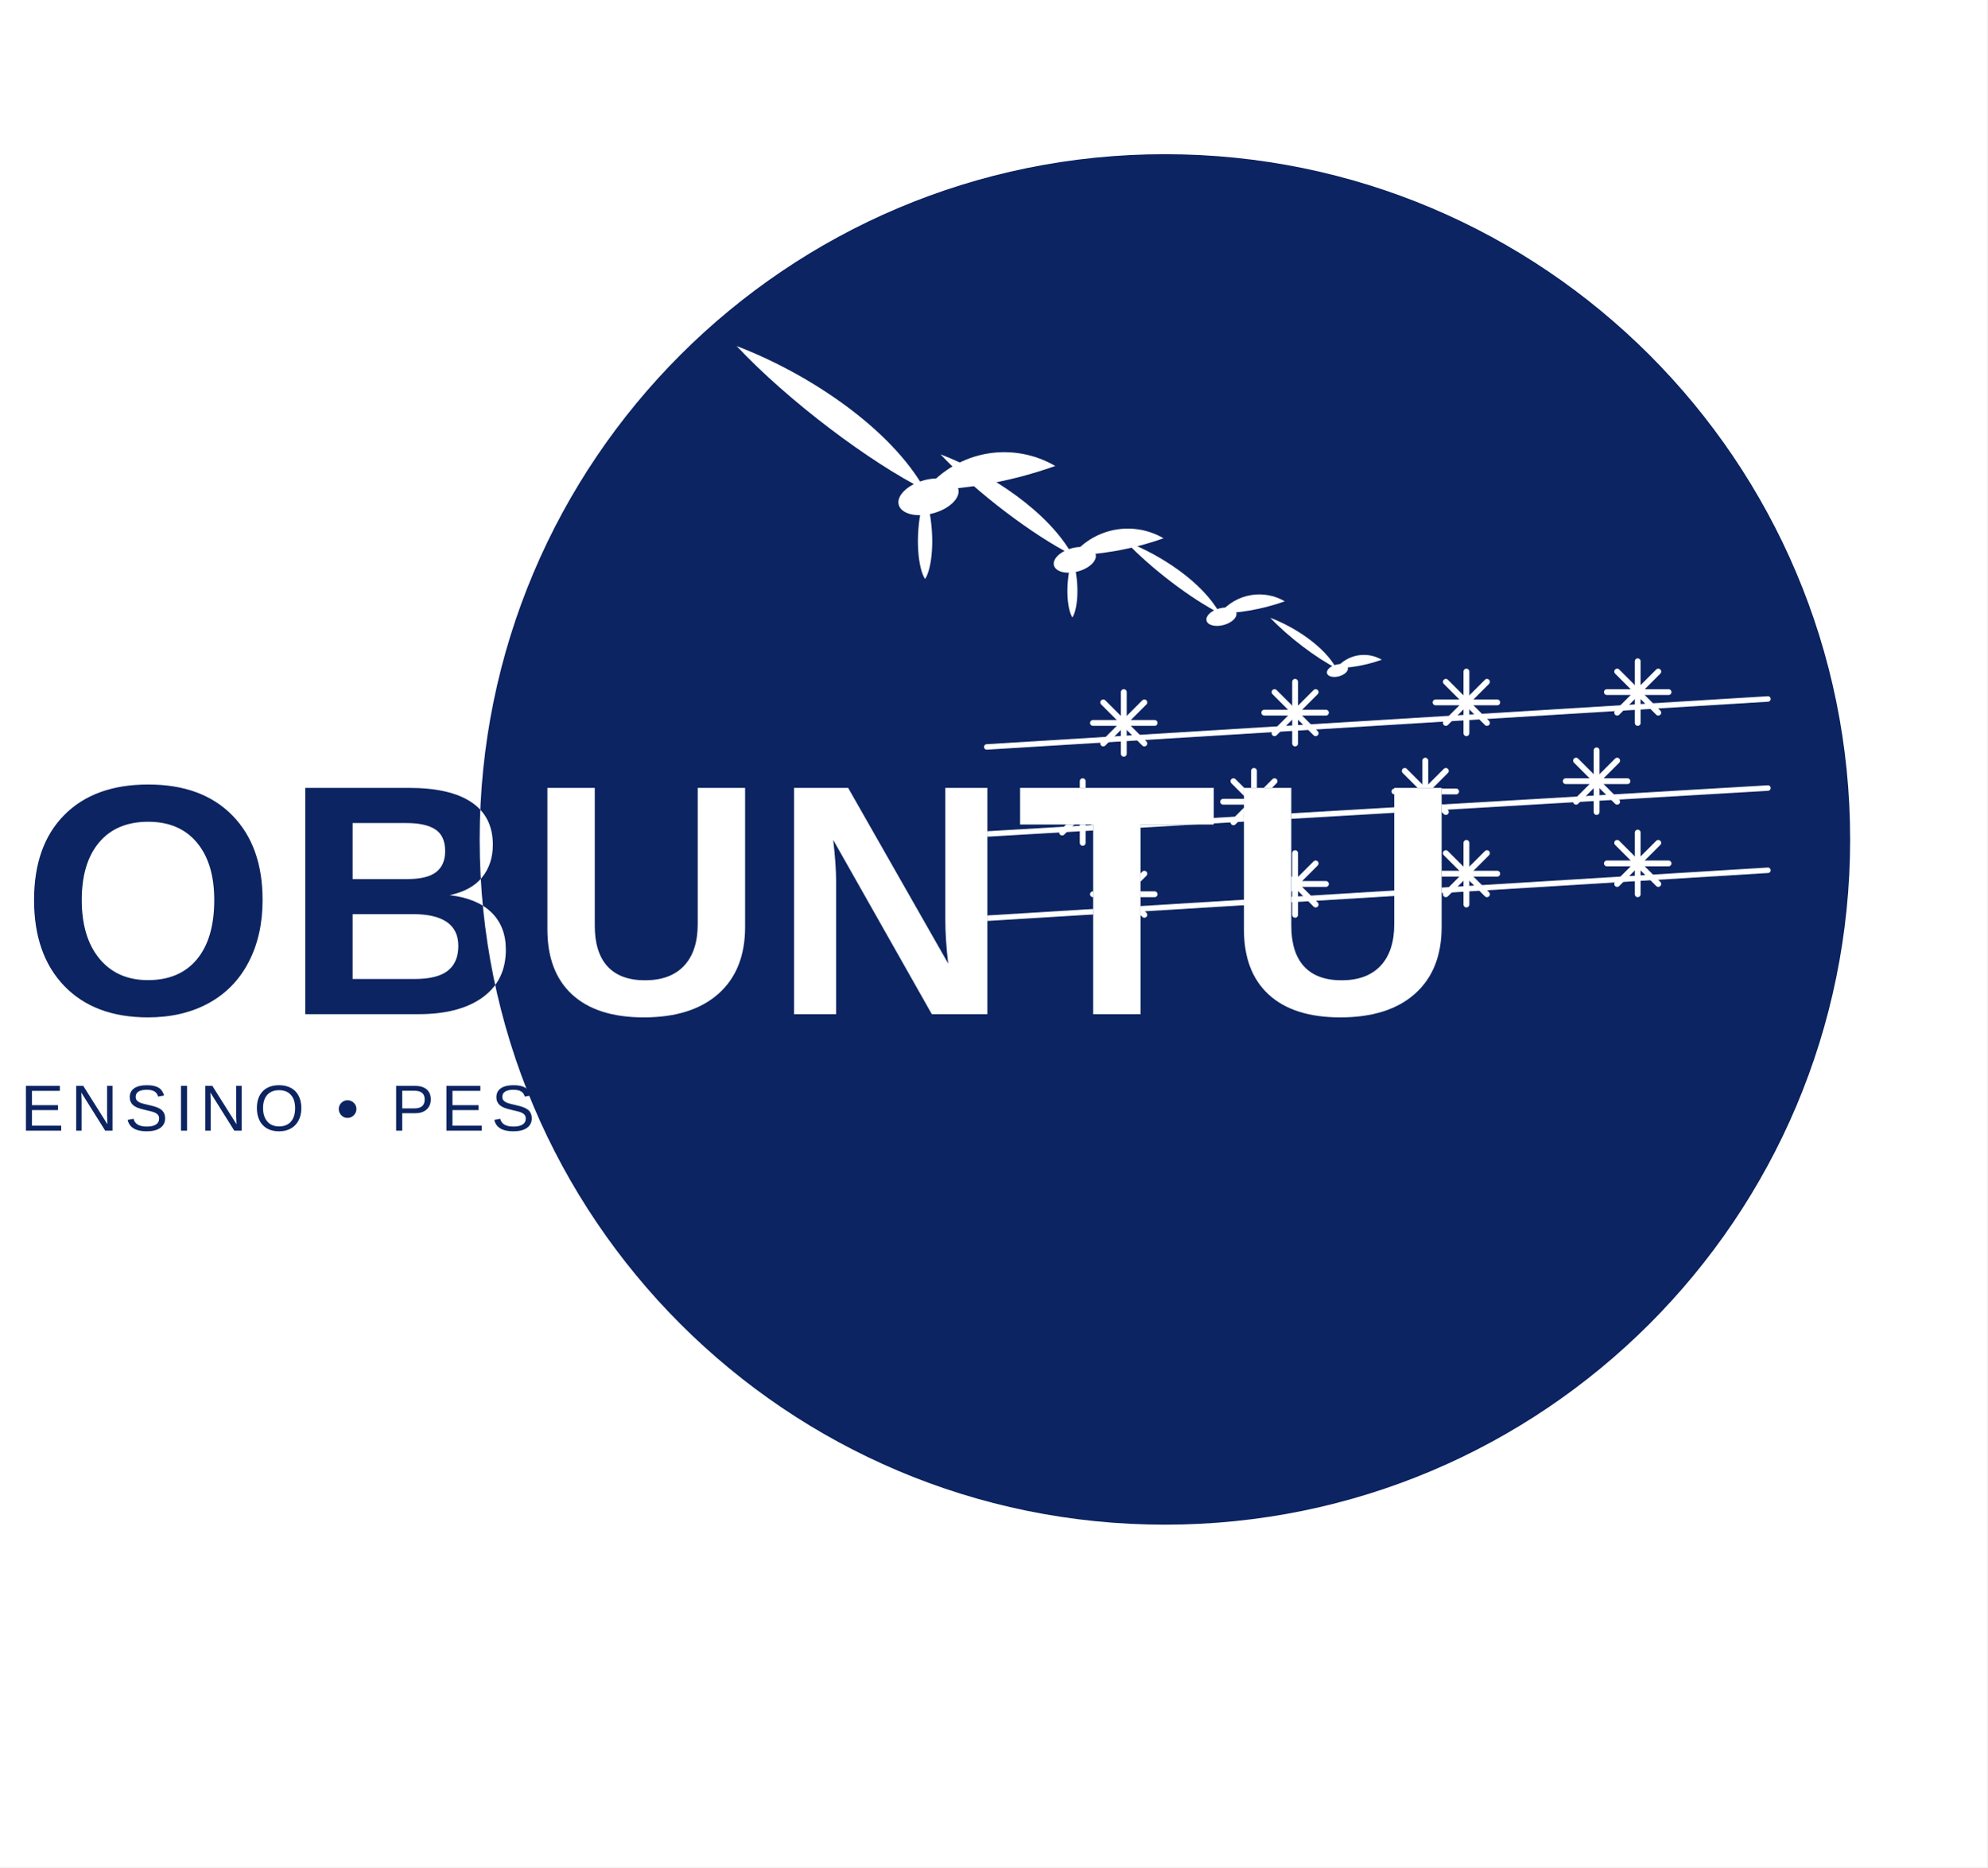
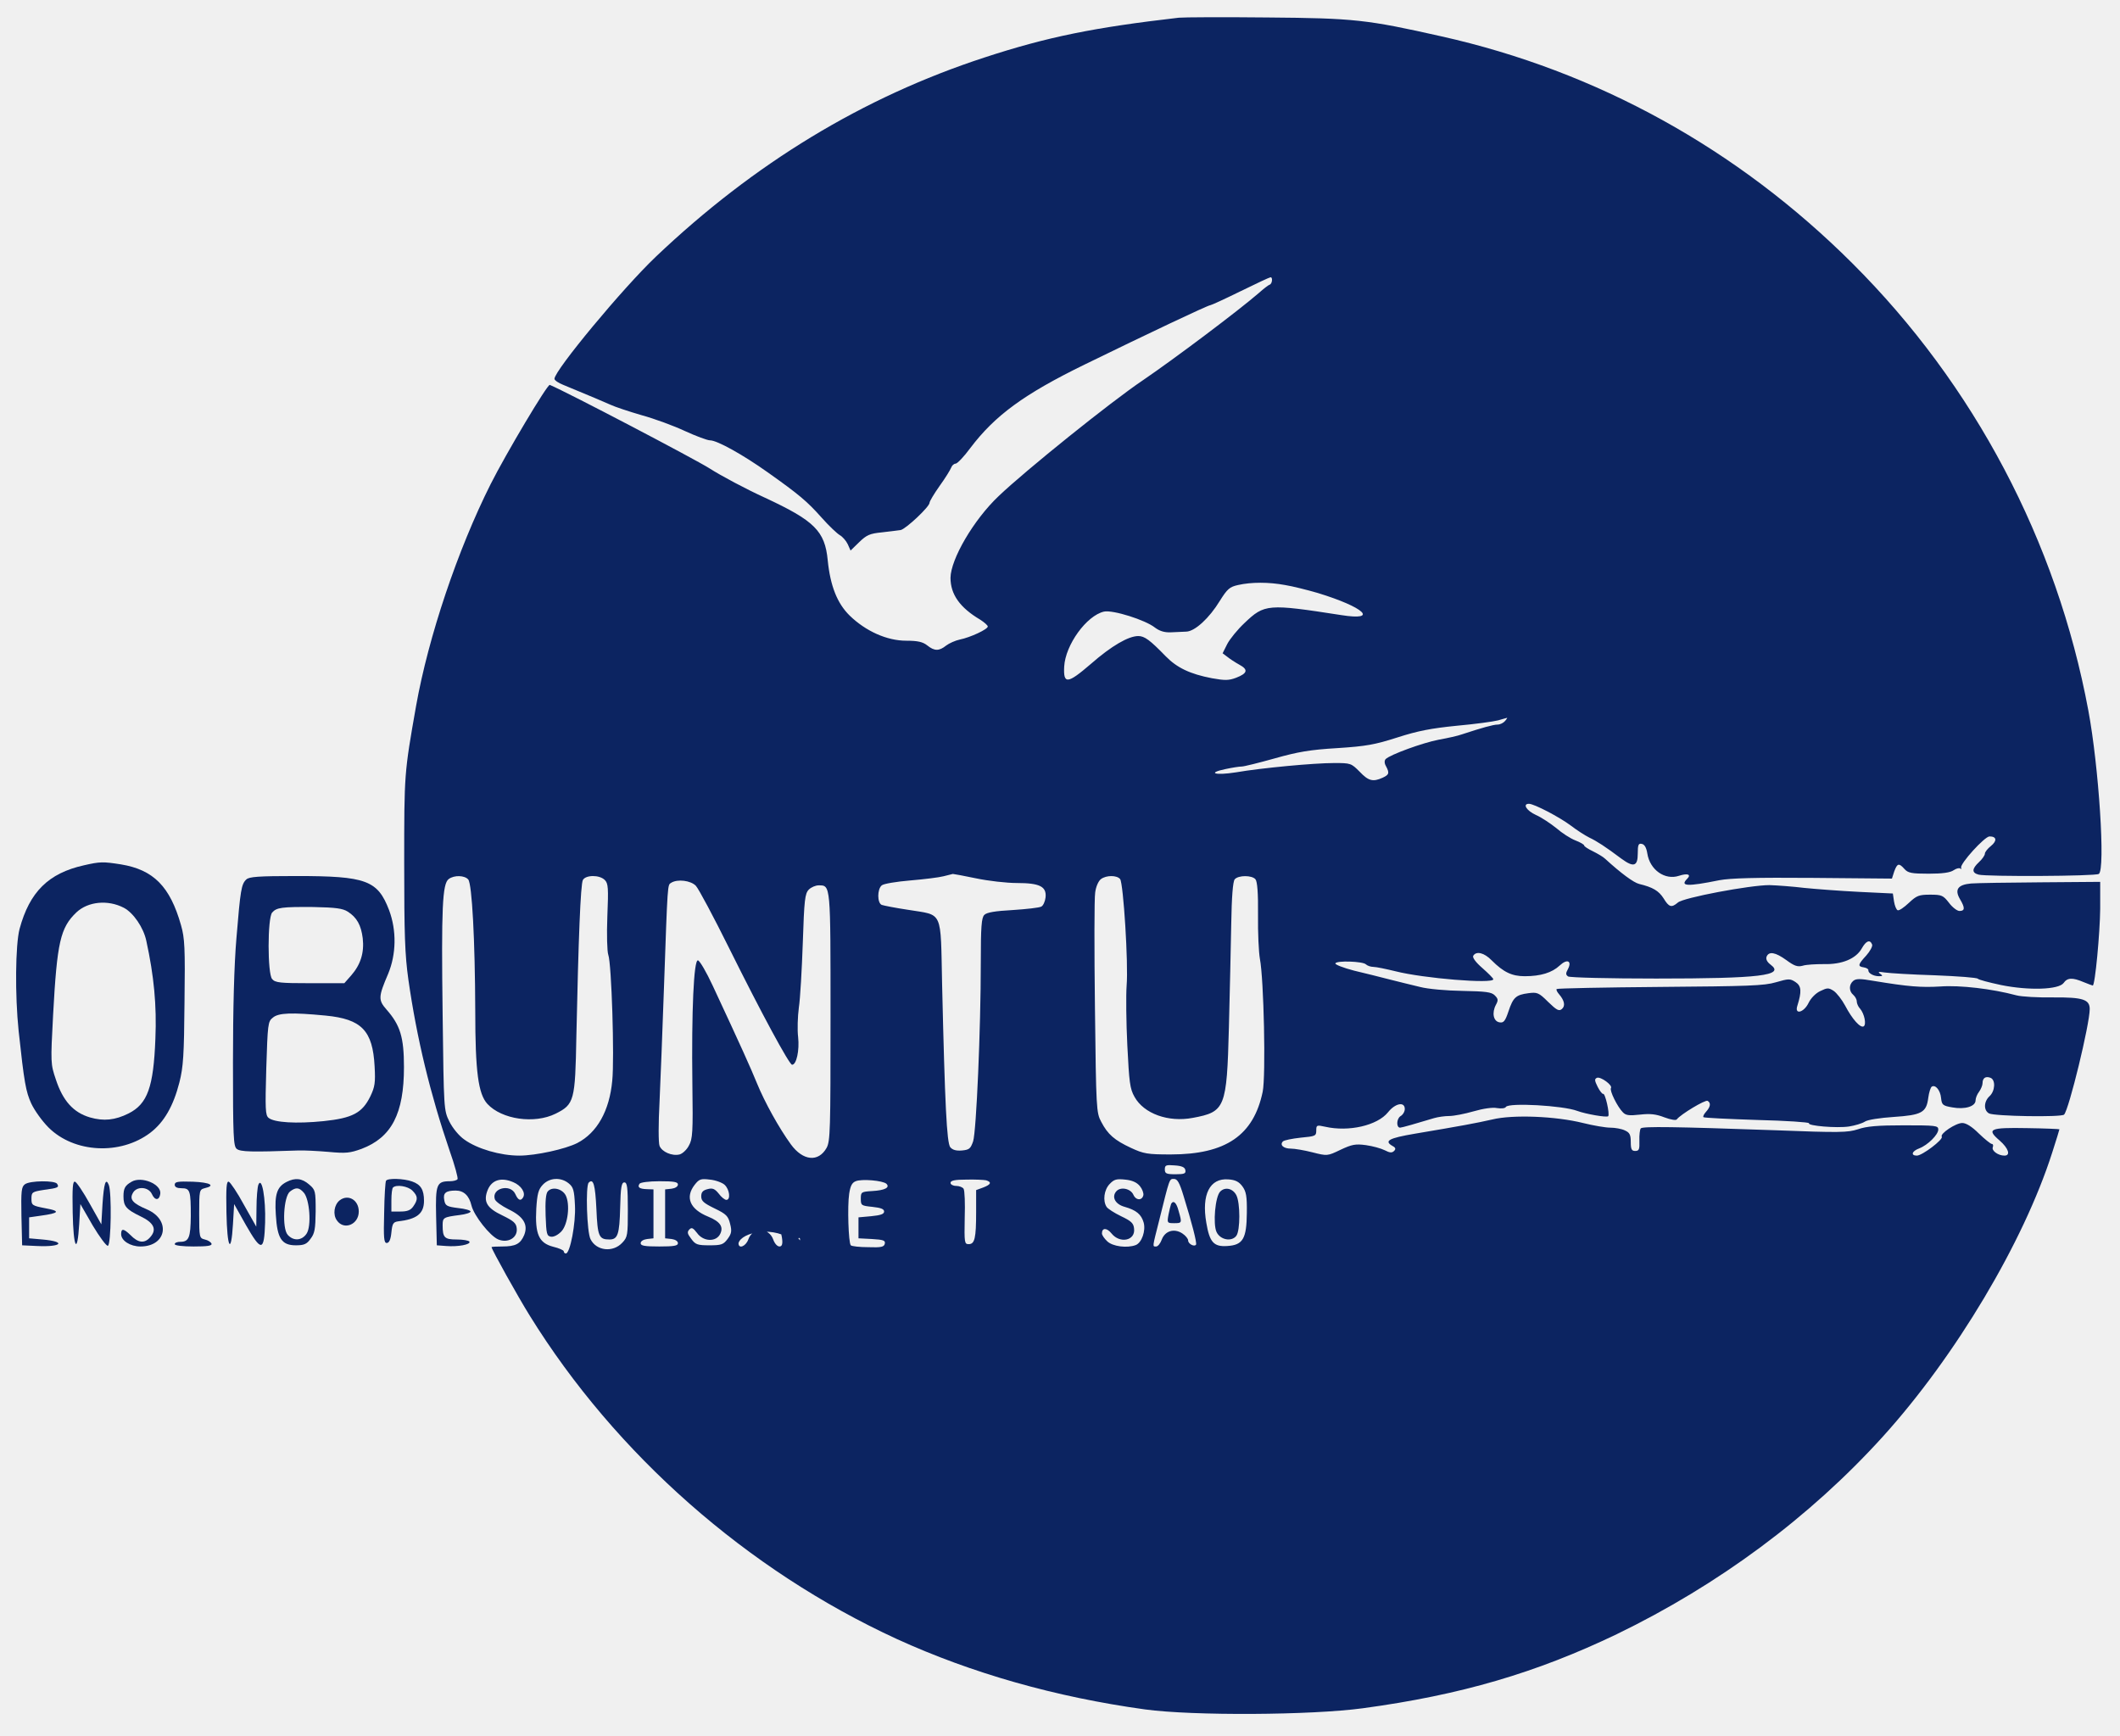
- <svg xmlns="http://www.w3.org/2000/svg" viewBox="0 0 580 545" fill="none">
-   <defs>
-     <clipPath id="cc">
-       <circle cx="340" cy="245" r="200" />
-     </clipPath>
-   </defs>
-   <rect width="580" height="545" fill="white" />
-   <circle cx="340" cy="245" r="200" fill="#0c2461" />
-   <g fill="white">
-     <g transform="translate(270,143)">
-       <path d="M0,0 C-10,-18 -34,-34 -55,-42 C-40,-26 -16,-8 0,0 Z" />
-       <path d="M0,0 C10,-12 26,-14 38,-7 C24,-2 10,0 0,0 Z" />
-       <ellipse cx="1" cy="2" rx="9" ry="5" transform="rotate(-15 1 2)" />
-       <path d="M-1,5 C-3,14 -2,23 0,26 C2,23 3,14 1,5 Z" />
-     </g>
-     <g transform="translate(313,162) scale(0.70)">
-       <path d="M0,0 C-10,-18 -34,-34 -55,-42 C-40,-26 -16,-8 0,0 Z" />
-       <path d="M0,0 C10,-12 26,-14 38,-7 C24,-2 10,0 0,0 Z" />
-       <ellipse cx="1" cy="2" rx="9" ry="5" transform="rotate(-15 1 2)" />
-       <path d="M-1,5 C-3,14 -2,23 0,26 C2,23 3,14 1,5 Z" />
-     </g>
-     <g transform="translate(356,179) scale(0.50)">
-       <path d="M0,0 C-10,-18 -34,-34 -55,-42 C-40,-26 -16,-8 0,0 Z" />
-       <path d="M0,0 C10,-12 26,-14 38,-7 C24,-2 10,0 0,0 Z" />
-       <ellipse cx="1" cy="2" rx="9" ry="5" transform="rotate(-15 1 2)" />
-     </g>
-     <g transform="translate(390,195) scale(0.35)">
-       <path d="M0,0 C-10,-18 -34,-34 -55,-42 C-40,-26 -16,-8 0,0 Z" />
-       <path d="M0,0 C10,-12 26,-14 38,-7 C24,-2 10,0 0,0 Z" />
-       <ellipse cx="1" cy="2" rx="9" ry="5" transform="rotate(-15 1 2)" />
-     </g>
+ <svg xmlns="http://www.w3.org/2000/svg" version="1.0" width="910" height="745" viewBox="18 92 910 745" preserveAspectRatio="xMidYMid meet">
+   <g transform="translate(0,900) scale(0.1,-0.1)" fill="#0c2461" stroke="none">
+     <path d="M5240 8004 c-364 -42 -563 -82 -835 -171 -520 -170 -987 -453 -1410 -855 -141 -134 -435 -488 -435 -524 0 -6 17 -18 38 -26 123 -51 171 -71 202 -85 19 -9 79 -29 134 -45 55 -15 139 -46 186 -68 48 -22 96 -40 108 -40 30 0 140 -61 247 -137 134 -95 170 -125 232 -195 31 -35 66 -68 78 -75 11 -6 27 -24 34 -39 l12 -27 37 36 c32 31 46 37 97 42 33 4 69 8 81 10 23 5 124 100 124 117 0 6 19 38 43 72 24 33 46 69 50 79 3 9 12 17 19 17 7 0 36 30 63 67 106 140 230 231 490 358 266 130 530 255 540 255 4 0 63 27 130 60 67 33 125 60 129 60 10 0 7 -28 -4 -32 -5 -1 -27 -18 -47 -36 -88 -76 -359 -280 -497 -374 -137 -92 -505 -388 -619 -497 -108 -102 -206 -271 -207 -351 0 -71 40 -128 128 -180 17 -11 32 -24 32 -29 0 -12 -75 -47 -120 -56 -19 -4 -46 -16 -59 -26 -30 -24 -50 -24 -81 1 -19 15 -41 20 -90 20 -83 0 -174 41 -243 108 -53 52 -83 127 -94 237 -12 126 -57 170 -270 269 -81 37 -188 94 -238 126 -65 41 -609 326 -685 358 -10 4 -188 -295 -254 -426 -142 -283 -267 -655 -320 -952 -51 -290 -51 -289 -51 -675 0 -305 3 -393 18 -500 36 -252 94 -491 177 -734 22 -62 37 -118 34 -122 -3 -5 -18 -9 -33 -9 -57 0 -62 -13 -59 -150 l3 -125 40 -3 c50 -4 107 6 100 19 -4 5 -28 9 -55 9 -52 0 -60 8 -60 61 0 33 3 35 73 44 26 3 47 10 47 15 0 5 -24 12 -54 15 -48 6 -55 10 -59 34 -6 30 6 41 49 41 35 0 58 -22 68 -65 11 -43 79 -130 115 -145 42 -17 84 8 79 48 -2 22 -14 32 -61 55 -68 32 -84 60 -63 111 18 42 58 54 109 32 34 -14 55 -46 42 -66 -10 -16 -21 -12 -33 15 -21 46 -103 25 -88 -22 3 -10 30 -29 58 -43 65 -31 86 -66 68 -111 -16 -38 -37 -49 -94 -49 -25 0 -46 -1 -46 -3 0 -9 114 -214 164 -294 369 -596 934 -1093 1576 -1388 322 -147 681 -249 1065 -302 205 -28 714 -25 935 5 421 57 744 152 1090 318 436 211 829 502 1143 849 311 344 603 833 726 1218 17 53 31 98 31 100 0 1 -63 4 -139 5 -161 3 -175 -4 -118 -53 38 -33 49 -65 21 -65 -27 0 -56 21 -50 36 3 8 1 14 -4 14 -5 0 -30 20 -56 45 -30 30 -55 45 -71 45 -28 0 -97 -46 -88 -59 7 -12 -84 -81 -107 -81 -27 0 -22 19 10 31 37 14 82 59 82 81 0 17 -12 18 -148 18 -112 0 -160 -4 -197 -17 -44 -14 -77 -15 -359 -4 -427 15 -563 17 -573 8 -4 -5 -7 -29 -6 -53 1 -37 -1 -44 -18 -44 -15 0 -19 7 -19 38 0 32 -5 41 -25 50 -14 7 -43 12 -63 12 -20 0 -73 9 -117 20 -116 29 -301 37 -390 15 -71 -16 -130 -27 -332 -61 -112 -19 -134 -31 -95 -53 13 -7 14 -13 6 -21 -9 -9 -19 -8 -40 3 -16 8 -52 18 -81 22 -45 6 -60 3 -109 -20 -56 -27 -57 -27 -120 -11 -35 9 -77 16 -93 16 -32 0 -49 16 -34 31 5 5 39 12 76 16 63 6 67 7 67 31 0 23 2 24 38 16 101 -23 224 5 270 62 31 39 72 47 72 14 0 -11 -8 -25 -19 -31 -17 -12 -18 -49 -1 -49 7 0 70 18 146 41 17 5 46 9 65 9 19 0 66 9 104 20 41 12 83 18 101 14 19 -3 35 -1 38 5 12 19 245 6 306 -17 38 -14 126 -29 133 -23 8 8 -13 102 -22 96 -3 -1 -14 12 -23 30 -14 28 -14 34 -3 39 16 6 68 -32 60 -44 -7 -11 28 -81 51 -104 13 -14 28 -15 74 -10 44 5 69 2 105 -12 27 -10 50 -14 53 -8 16 21 122 85 132 79 15 -9 12 -26 -7 -47 -9 -10 -14 -20 -11 -23 3 -3 107 -8 231 -12 125 -3 224 -10 222 -14 -8 -11 119 -22 172 -14 25 4 56 13 68 21 12 8 64 16 124 20 120 8 140 19 148 82 3 23 10 45 15 48 16 10 37 -16 40 -49 3 -29 7 -33 48 -40 54 -10 100 4 100 30 0 10 7 27 15 37 8 11 15 28 15 37 0 22 13 31 34 23 23 -9 20 -57 -4 -79 -25 -23 -26 -61 -2 -74 23 -12 310 -17 322 -5 21 22 110 388 110 453 0 41 -29 51 -156 50 -65 -1 -137 3 -159 9 -104 28 -242 44 -325 38 -83 -5 -137 -1 -288 24 -57 10 -75 10 -87 0 -19 -16 -19 -44 0 -60 8 -7 15 -19 15 -28 0 -8 6 -23 14 -31 19 -22 28 -68 16 -76 -14 -9 -49 30 -80 89 -14 26 -36 54 -49 63 -22 14 -27 14 -58 -1 -19 -9 -40 -30 -50 -51 -20 -41 -61 -52 -48 -12 19 61 18 85 -8 102 -23 15 -29 15 -84 -1 -50 -15 -120 -17 -497 -20 -241 -2 -441 -6 -444 -9 -3 -3 2 -13 10 -22 24 -28 28 -51 12 -64 -12 -10 -22 -5 -59 31 -40 40 -47 42 -85 37 -53 -7 -65 -18 -85 -78 -14 -42 -21 -50 -38 -47 -27 4 -34 41 -16 75 11 20 10 26 -5 41 -14 14 -38 17 -139 19 -68 1 -148 8 -182 17 -33 8 -91 22 -130 32 -38 10 -107 27 -153 38 -46 12 -82 26 -80 31 4 13 118 9 131 -4 6 -6 21 -11 32 -11 12 0 55 -9 96 -19 118 -30 419 -55 419 -34 0 4 -21 25 -47 48 -29 25 -44 46 -39 53 13 21 47 13 79 -20 51 -51 87 -68 142 -68 68 0 117 15 150 46 32 30 54 20 35 -16 -10 -18 -9 -24 1 -31 8 -5 178 -9 378 -9 445 0 553 13 492 59 -16 12 -22 24 -18 35 10 24 38 19 85 -15 34 -25 48 -30 70 -24 15 5 56 7 91 7 78 -2 138 23 163 68 18 32 35 39 44 16 3 -7 -9 -29 -25 -47 -36 -39 -38 -47 -11 -51 12 -2 20 -7 20 -12 -2 -12 21 -26 45 -26 17 0 18 2 5 11 -11 8 -6 9 20 5 19 -3 116 -9 215 -12 99 -4 182 -10 185 -15 3 -4 48 -16 100 -27 119 -24 247 -20 268 9 16 23 38 24 85 4 20 -8 38 -15 40 -15 10 0 31 226 32 330 l0 115 -255 -2 c-140 -1 -275 -3 -299 -5 -57 -5 -72 -26 -48 -67 22 -37 22 -51 -2 -51 -10 0 -31 16 -45 35 -25 32 -31 35 -81 35 -48 0 -58 -4 -91 -35 -21 -20 -42 -34 -48 -32 -6 2 -13 19 -16 38 l-5 34 -145 7 c-80 4 -185 12 -235 17 -49 6 -117 11 -150 12 -83 0 -371 -54 -393 -75 -27 -23 -38 -20 -61 18 -21 33 -47 48 -105 62 -24 6 -77 45 -146 108 -8 8 -32 22 -52 32 -21 10 -38 21 -38 25 0 4 -17 14 -38 22 -21 8 -58 32 -82 53 -25 20 -64 46 -87 56 -40 18 -59 48 -30 48 22 0 131 -57 179 -93 26 -20 62 -43 80 -52 32 -15 69 -39 137 -90 53 -39 71 -34 71 21 0 38 3 45 17 42 12 -2 20 -16 24 -41 11 -71 76 -116 136 -96 37 12 54 6 35 -13 -32 -32 0 -34 138 -6 48 9 155 12 403 10 l338 -3 10 31 c13 35 20 37 44 10 15 -17 31 -20 104 -20 60 0 93 5 107 15 12 8 25 11 29 7 3 -4 5 -2 3 4 -5 17 101 134 122 134 31 0 33 -19 6 -41 -14 -11 -26 -26 -26 -33 0 -7 -11 -23 -25 -36 -31 -29 -32 -46 -2 -54 35 -9 500 -7 516 3 29 18 0 462 -45 702 -135 725 -490 1398 -1013 1919 -492 491 -1097 825 -1764 974 -320 72 -374 78 -747 81 -190 2 -361 1 -380 -1z m456 -2435 c32 -5 95 -21 140 -34 200 -61 265 -121 101 -95 -316 49 -329 48 -415 -34 -30 -28 -63 -69 -74 -90 l-20 -40 20 -15 c11 -9 34 -24 52 -34 39 -21 35 -37 -14 -56 -32 -12 -48 -12 -104 -2 -94 18 -150 45 -198 94 -68 70 -91 87 -118 87 -42 0 -115 -42 -204 -120 -100 -86 -118 -88 -114 -11 5 93 96 219 171 236 38 8 178 -36 219 -69 19 -14 39 -21 67 -20 22 1 52 2 67 3 37 1 99 58 144 132 32 51 42 60 78 68 57 13 132 13 202 0z m944 -584 c-7 -8 -21 -15 -32 -15 -18 0 -68 -14 -153 -42 -16 -6 -61 -16 -100 -23 -68 -13 -208 -64 -227 -83 -6 -6 -6 -18 1 -30 16 -30 14 -37 -14 -50 -42 -19 -61 -14 -99 26 -36 36 -38 37 -109 37 -87 0 -312 -21 -422 -40 -89 -14 -126 -3 -45 14 28 6 59 11 70 11 10 0 74 16 142 35 99 28 151 37 268 44 125 8 162 15 259 46 87 28 144 39 254 50 78 7 158 18 177 23 19 6 37 10 39 11 2 1 -2 -6 -9 -14z m-2270 -675 c52 -11 131 -20 175 -20 98 0 128 -15 123 -62 -2 -17 -10 -35 -18 -39 -8 -5 -63 -11 -123 -15 -74 -4 -112 -10 -122 -21 -12 -12 -15 -51 -15 -206 0 -280 -19 -723 -33 -766 -11 -31 -16 -36 -48 -39 -24 -2 -40 2 -50 14 -15 19 -23 181 -35 697 -7 326 6 297 -146 322 -54 8 -104 18 -113 21 -20 8 -20 68 0 84 8 7 63 16 122 21 60 5 124 13 143 18 19 5 37 9 40 10 3 0 48 -8 100 -19z m-2180 -5 c16 -20 29 -257 30 -565 0 -260 13 -355 52 -398 62 -67 202 -87 293 -42 80 40 84 55 89 331 9 420 18 654 28 672 12 22 71 23 94 0 15 -15 16 -34 11 -157 -3 -77 -1 -150 4 -164 14 -36 27 -444 17 -541 -12 -129 -65 -223 -150 -267 -51 -26 -178 -54 -249 -54 -81 0 -181 29 -236 69 -23 16 -50 49 -64 77 -24 49 -24 51 -29 459 -6 460 -1 562 26 582 24 18 69 16 84 -2z m2798 2 c14 -17 36 -364 28 -457 -3 -41 -2 -157 3 -257 8 -159 11 -186 31 -221 40 -72 145 -110 250 -90 139 26 146 41 155 388 4 146 8 345 10 443 2 119 7 183 15 193 16 18 74 18 89 0 8 -10 12 -59 11 -153 -1 -76 3 -160 8 -188 17 -87 26 -503 12 -571 -39 -187 -158 -269 -395 -269 -100 0 -116 3 -170 28 -71 33 -100 58 -128 112 -21 39 -22 54 -27 490 -3 248 -3 470 1 494 3 25 14 50 25 58 23 17 68 17 82 0z m-1821 -29 c12 -13 76 -133 143 -268 138 -278 258 -500 270 -500 19 0 32 62 26 118 -4 32 -2 89 3 127 6 39 13 164 17 279 6 184 9 211 26 228 10 10 29 18 42 18 52 0 51 7 51 -564 0 -486 -1 -534 -17 -563 -35 -62 -101 -56 -153 15 -51 70 -113 182 -146 263 -27 66 -65 151 -190 419 -27 58 -55 106 -63 108 -18 4 -28 -215 -24 -533 3 -205 1 -234 -15 -262 -9 -18 -28 -35 -40 -38 -32 -8 -76 11 -86 37 -5 13 -5 97 0 188 4 91 13 311 19 490 16 456 15 441 31 451 27 17 84 10 106 -13z m2101 -1220 c3 -15 -4 -18 -42 -18 -40 0 -46 3 -46 21 0 18 5 20 42 17 31 -2 44 -8 46 -20z m-2647 -57 c20 -16 24 -30 27 -95 4 -76 -21 -206 -39 -206 -5 0 -9 4 -9 9 0 5 -21 14 -46 20 -61 16 -78 54 -72 164 4 63 9 82 28 102 29 31 78 33 111 6z m669 -6 c22 -20 27 -65 8 -65 -7 0 -22 12 -33 27 -17 21 -27 25 -48 19 -20 -5 -27 -13 -27 -31 0 -20 11 -29 58 -52 50 -24 58 -33 66 -66 8 -31 6 -42 -11 -65 -18 -24 -27 -27 -78 -27 -51 0 -60 3 -78 28 -17 22 -18 29 -8 40 10 10 16 7 33 -15 27 -38 83 -40 100 -3 14 30 -1 52 -52 73 -79 32 -100 83 -58 137 19 24 26 27 65 22 24 -2 53 -13 63 -22z m695 4 c16 -16 -7 -28 -60 -31 -48 -3 -50 -4 -50 -33 0 -29 2 -30 50 -35 36 -4 50 -9 50 -20 0 -11 -15 -16 -55 -20 l-55 -5 0 -45 0 -45 58 -3 c49 -3 58 -6 55 -20 -3 -14 -15 -17 -71 -15 -38 0 -71 4 -75 8 -10 10 -15 169 -7 221 5 33 12 48 28 54 25 11 117 3 132 -11z m428 15 c25 -8 21 -18 -13 -31 l-30 -11 0 -94 c0 -113 -6 -138 -32 -138 -18 0 -19 6 -17 113 2 61 0 118 -5 125 -4 6 -18 12 -32 12 -13 0 -24 6 -24 13 0 10 19 14 68 14 37 1 75 -1 85 -3z m660 -25 c10 -12 16 -29 15 -38 -5 -25 -32 -24 -43 1 -12 27 -56 36 -74 14 -20 -24 -4 -55 37 -66 49 -14 71 -32 81 -67 10 -35 -8 -87 -34 -97 -37 -14 -99 -6 -122 16 -13 12 -23 27 -23 34 0 25 21 25 41 0 36 -45 103 -31 97 20 -2 24 -12 33 -56 54 -29 14 -57 32 -62 40 -17 26 -11 73 13 98 19 20 29 23 67 19 30 -3 50 -12 63 -28z m187 -41 c36 -116 58 -202 54 -210 -7 -11 -34 3 -34 18 0 7 -11 21 -25 30 -35 23 -74 11 -88 -26 -6 -17 -17 -30 -24 -30 -17 0 -17 -6 13 113 45 181 43 177 63 177 15 0 24 -16 41 -72z m253 40 c16 -22 20 -42 19 -114 -1 -111 -17 -138 -84 -142 -58 -4 -76 16 -90 100 -21 121 15 192 94 186 31 -2 46 -10 61 -30z m-2773 -97 c5 -118 11 -131 56 -131 36 0 43 22 46 136 2 89 6 109 18 109 12 0 15 -20 15 -117 0 -109 -1 -118 -24 -142 -40 -43 -111 -35 -136 15 -16 29 -22 229 -8 243 20 20 28 -9 33 -113z m350 105 c0 -9 -12 -16 -27 -18 l-28 -3 0 -105 0 -105 28 -3 c15 -2 27 -9 27 -18 0 -11 -17 -14 -80 -14 -63 0 -80 3 -80 14 0 9 12 16 28 18 l27 3 0 105 0 105 -28 1 c-32 1 -42 8 -32 23 3 6 40 11 86 11 62 0 79 -3 79 -14z m408 -91 c43 -130 50 -175 28 -175 -10 0 -21 13 -27 30 -19 53 -89 53 -107 0 -11 -30 -42 -42 -42 -16 12 48 157 79 239 6 16 17 27 24 25 6 -2 27 -48 45 -103z m602 70 c24 -39 33 -38 55 6 15 29 38 38 50 19 3 -5 -6 -27 -20 -47 -33 -49 -32 -85 5 -150 17 -30 28 -58 25 -63 -13 -22 -36 -7 -57 35 -12 25 -28 45 -35 45 -7 0 -22 -18 -33 -39 -23 -45 -37 -58 -52 -43 -6 6 1 28 21 64 36 64 38 90 11 143 -11 22 -20 45 -20 52 0 25 29 13 50 -22z m543 21 c8 -21 -2 -26 -53 -26 -54 0 -72 -14 -59 -47 7 -19 16 -23 53 -23 41 0 66 -13 53 -27 -3 -3 -30 -8 -59 -12 -51 -6 -53 -7 -56 -39 -5 -47 12 -62 69 -62 37 0 49 -4 49 -15 0 -12 -14 -15 -70 -15 -66 0 -71 1 -80 26 -15 37 -13 227 2 242 18 18 144 16 151 -2z m137 -76 l45 -84 5 84 c3 53 9 85 17 87 19 7 27 -42 27 -162 1 -95 -1 -110 -16 -113 -11 -2 -31 21 -65 78 l-48 81 -5 -78 c-4 -60 -8 -78 -20 -78 -12 0 -15 23 -18 138 -2 128 -1 138 15 135 11 -2 36 -38 63 -88z m-1076 4 c18 -18 21 -56 6 -85 -12 -22 -68 -27 -88 -7 -17 17 -15 68 5 90 20 22 56 23 77 2z" />
+     <path d="M2531 2966 c-8 -9 -11 -44 -9 -103 3 -80 5 -88 23 -91 12 -2 31 8 45 23 28 30 38 116 18 155 -16 29 -59 38 -77 16z" />
+     <path d="M5207 2913 c-2 -5 -7 -25 -11 -45 -7 -37 -6 -38 24 -38 34 0 34 1 19 53 -9 35 -22 47 -32 30z" />
+     <path d="M5418 2966 c-22 -21 -32 -140 -16 -174 16 -34 65 -43 85 -16 17 23 17 141 0 174 -15 29 -48 37 -69 16z" />
+     <path d="M3431 2904 c-17 -60 -14 -74 13 -74 33 0 37 10 25 56 -16 57 -26 62 -38 18z" />
+     <path d="M540 4366 c-152 -34 -233 -114 -276 -273 -18 -69 -20 -284 -4 -438 24 -223 31 -260 54 -311 14 -30 47 -76 74 -103 110 -110 309 -120 437 -23 59 45 99 114 125 216 17 67 20 117 22 345 3 233 1 274 -15 330 -47 166 -118 238 -258 261 -77 12 -89 12 -159 -4z m171 -182 c41 -21 85 -85 97 -142 33 -151 45 -277 39 -420 -8 -209 -34 -280 -115 -321 -58 -29 -107 -34 -166 -17 -71 21 -116 71 -146 162 -23 68 -23 71 -12 279 17 312 31 373 100 439 50 47 135 55 203 20z" />
+     <path d="M1237 4305 c-21 -20 -25 -44 -42 -250 -10 -115 -15 -306 -15 -536 0 -318 2 -358 16 -370 16 -13 64 -14 264 -7 25 1 83 -2 130 -6 75 -7 92 -5 142 13 129 49 182 151 182 351 0 128 -16 180 -75 247 -36 41 -35 55 7 153 35 84 37 186 4 274 -49 128 -99 146 -397 146 -165 0 -204 -3 -216 -15z m436 -138 c39 -25 57 -58 64 -114 7 -62 -9 -113 -49 -159 l-30 -34 -147 0 c-128 0 -150 2 -163 18 -20 23 -20 260 0 285 19 22 41 25 177 24 97 -2 126 -6 148 -20z m-95 -446 c154 -15 202 -64 210 -218 4 -70 1 -88 -18 -128 -35 -72 -77 -94 -201 -107 -118 -12 -212 -6 -236 14 -14 11 -15 37 -10 213 6 189 7 201 28 217 24 21 81 23 227 9z" />
+     <path d="M745 3008 c-28 -16 -35 -28 -35 -63 0 -42 12 -56 72 -85 59 -28 73 -57 42 -91 -24 -27 -51 -24 -84 10 -29 28 -40 30 -40 4 0 -28 39 -53 83 -53 112 0 132 114 28 159 -61 26 -76 43 -61 70 16 31 67 28 82 -4 13 -29 32 -28 36 1 6 41 -80 77 -123 52z" />
+     <path d="M1410 3007 c-41 -21 -52 -53 -46 -141 6 -102 25 -131 86 -131 35 0 47 5 63 28 18 23 21 42 22 118 0 87 -1 92 -28 115 -31 27 -60 30 -97 11z m74 -46 c25 -28 34 -143 12 -176 -20 -30 -56 -33 -81 -5 -25 28 -18 165 10 186 25 19 39 18 59 -5z" />
+     <path d="M1837 3012 c-3 -4 -7 -66 -8 -137 -3 -109 -1 -130 11 -130 10 0 17 14 20 45 4 39 8 45 30 48 79 9 110 33 110 88 0 48 -14 70 -51 83 -36 13 -106 15 -112 3z m113 -42 c24 -24 25 -38 4 -68 -11 -16 -25 -22 -55 -22 l-39 0 0 48 c0 27 3 52 7 55 14 14 64 6 83 -13z" />
+     <path d="M287 2997 c-15 -11 -17 -28 -15 -137 l3 -125 64 -3 c107 -5 127 19 23 28 l-57 5 0 45 0 45 49 7 c81 11 87 20 21 32 -57 11 -60 13 -60 41 0 28 3 30 54 38 61 8 66 11 56 26 -9 15 -117 14 -138 -2z" />
+     <path d="M492 2876 c3 -154 20 -185 28 -50 l5 86 53 -92 c30 -50 59 -89 65 -87 14 4 17 229 4 261 -13 33 -21 7 -27 -82 l-5 -87 -50 89 c-27 49 -56 92 -63 94 -10 3 -12 -25 -10 -132z" />
+     <path d="M930 2995 c0 -10 10 -15 29 -15 37 0 40 -10 40 -120 -1 -91 -8 -110 -45 -110 -13 0 -24 -4 -24 -10 0 -6 34 -10 81 -10 59 0 80 3 77 12 -3 7 -15 15 -29 18 -23 6 -24 8 -24 110 0 101 1 104 23 110 49 11 25 25 -50 28 -65 2 -78 0 -78 -13z" />
+     <path d="M1152 2876 c3 -154 20 -185 28 -50 l5 86 50 -89 c67 -117 79 -116 83 10 3 104 -14 199 -29 162 -4 -11 -8 -56 -8 -100 l-1 -80 -53 94 c-28 52 -58 96 -65 99 -10 3 -12 -25 -10 -132z" />
+     <path d="M1638 2928 c-24 -19 -30 -61 -12 -86 30 -44 94 -18 94 38 0 50 -46 76 -82 48z" />
  </g>
-   <g stroke="white" stroke-linecap="round" fill="none">
-     <line x1="288" y1="218" x2="516" y2="204" stroke-width="1.6" />
-     <g stroke-width="1.7">
-       <g transform="translate(328,211)">
-         <line x1="-9" y1="0" x2="9" y2="0" />
-         <line x1="0" y1="-9" x2="0" y2="9" />
-         <line x1="-6" y1="-6" x2="6" y2="6" />
-         <line x1="6" y1="-6" x2="-6" y2="6" />
-       </g>
-       <g transform="translate(378,208)">
-         <line x1="-9" y1="0" x2="9" y2="0" />
-         <line x1="0" y1="-9" x2="0" y2="9" />
-         <line x1="-6" y1="-6" x2="6" y2="6" />
-         <line x1="6" y1="-6" x2="-6" y2="6" />
-       </g>
-       <g transform="translate(428,205)">
-         <line x1="-9" y1="0" x2="9" y2="0" />
-         <line x1="0" y1="-9" x2="0" y2="9" />
-         <line x1="-6" y1="-6" x2="6" y2="6" />
-         <line x1="6" y1="-6" x2="-6" y2="6" />
-       </g>
-       <g transform="translate(478,202)">
-         <line x1="-9" y1="0" x2="9" y2="0" />
-         <line x1="0" y1="-9" x2="0" y2="9" />
-         <line x1="-6" y1="-6" x2="6" y2="6" />
-         <line x1="6" y1="-6" x2="-6" y2="6" />
-       </g>
-     </g>
-     <line x1="278" y1="244" x2="516" y2="230" stroke-width="1.6" />
-     <g stroke-width="1.7">
-       <g transform="translate(316,237)">
-         <line x1="-9" y1="0" x2="9" y2="0" />
-         <line x1="0" y1="-9" x2="0" y2="9" />
-         <line x1="-6" y1="-6" x2="6" y2="6" />
-         <line x1="6" y1="-6" x2="-6" y2="6" />
-       </g>
-       <g transform="translate(366,234)">
-         <line x1="-9" y1="0" x2="9" y2="0" />
-         <line x1="0" y1="-9" x2="0" y2="9" />
-         <line x1="-6" y1="-6" x2="6" y2="6" />
-         <line x1="6" y1="-6" x2="-6" y2="6" />
-       </g>
-       <g transform="translate(416,231)">
-         <line x1="-9" y1="0" x2="9" y2="0" />
-         <line x1="0" y1="-9" x2="0" y2="9" />
-         <line x1="-6" y1="-6" x2="6" y2="6" />
-         <line x1="6" y1="-6" x2="-6" y2="6" />
-       </g>
-       <g transform="translate(466,228)">
-         <line x1="-9" y1="0" x2="9" y2="0" />
-         <line x1="0" y1="-9" x2="0" y2="9" />
-         <line x1="-6" y1="-6" x2="6" y2="6" />
-         <line x1="6" y1="-6" x2="-6" y2="6" />
-       </g>
-     </g>
-     <line x1="288" y1="268" x2="516" y2="254" stroke-width="1.6" />
-     <g stroke-width="1.7">
-       <g transform="translate(328,261)">
-         <line x1="-9" y1="0" x2="9" y2="0" />
-         <line x1="0" y1="-9" x2="0" y2="9" />
-         <line x1="-6" y1="-6" x2="6" y2="6" />
-         <line x1="6" y1="-6" x2="-6" y2="6" />
-       </g>
-       <g transform="translate(378,258)">
-         <line x1="-9" y1="0" x2="9" y2="0" />
-         <line x1="0" y1="-9" x2="0" y2="9" />
-         <line x1="-6" y1="-6" x2="6" y2="6" />
-         <line x1="6" y1="-6" x2="-6" y2="6" />
-       </g>
-       <g transform="translate(428,255)">
-         <line x1="-9" y1="0" x2="9" y2="0" />
-         <line x1="0" y1="-9" x2="0" y2="9" />
-         <line x1="-6" y1="-6" x2="6" y2="6" />
-         <line x1="6" y1="-6" x2="-6" y2="6" />
-       </g>
-       <g transform="translate(478,252)">
-         <line x1="-9" y1="0" x2="9" y2="0" />
-         <line x1="0" y1="-9" x2="0" y2="9" />
-         <line x1="-6" y1="-6" x2="6" y2="6" />
-         <line x1="6" y1="-6" x2="-6" y2="6" />
-       </g>
-     </g>
-   </g>
-   <text x="6" y="296" font-family="'Trebuchet MS', 'Century Gothic', Arial, sans-serif" font-size="96" font-weight="700" letter-spacing="2" fill="#0c2461">OBUNTU</text>
-   <text x="6" y="296" font-family="'Trebuchet MS', 'Century Gothic', Arial, sans-serif" font-size="96" font-weight="700" letter-spacing="2" fill="white" clip-path="url(#cc)">OBUNTU</text>
-   <text x="6" y="330" font-family="'Trebuchet MS', Arial, sans-serif" font-size="19" fill="#0c2461" letter-spacing="2">ENSINO • PESQUISA • EXTENSÃO</text>
</svg>
